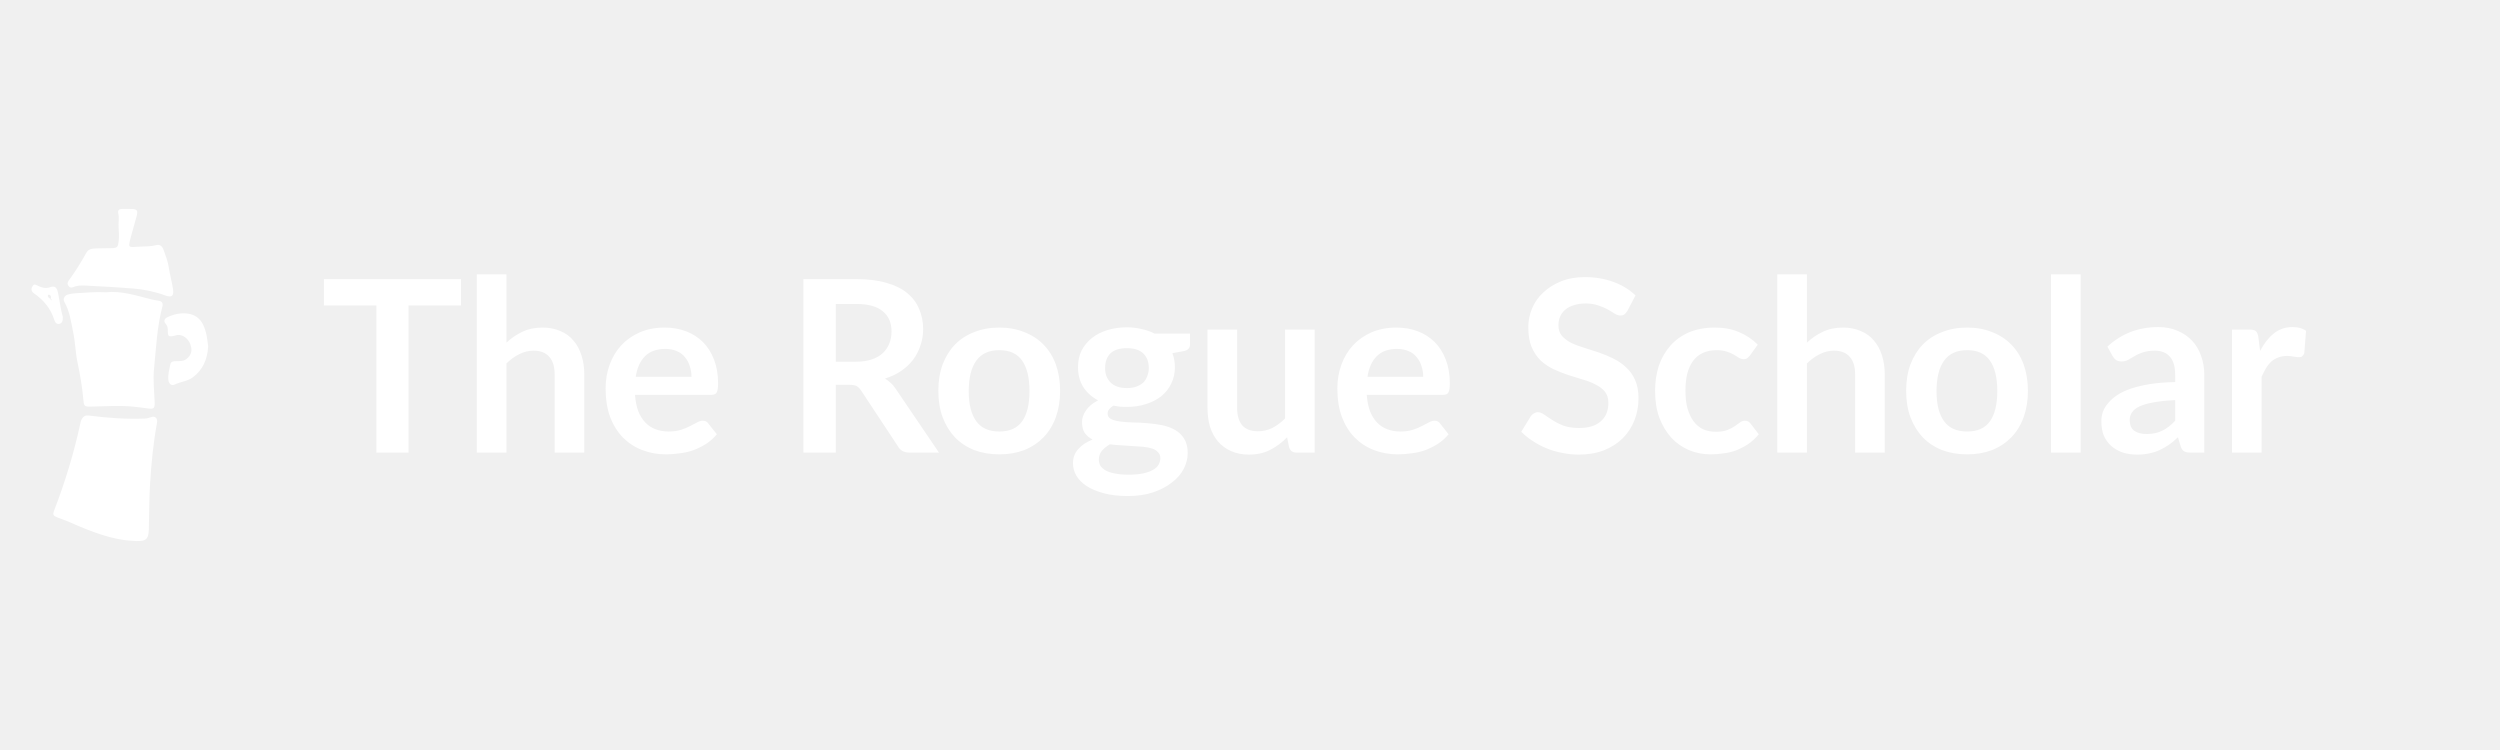
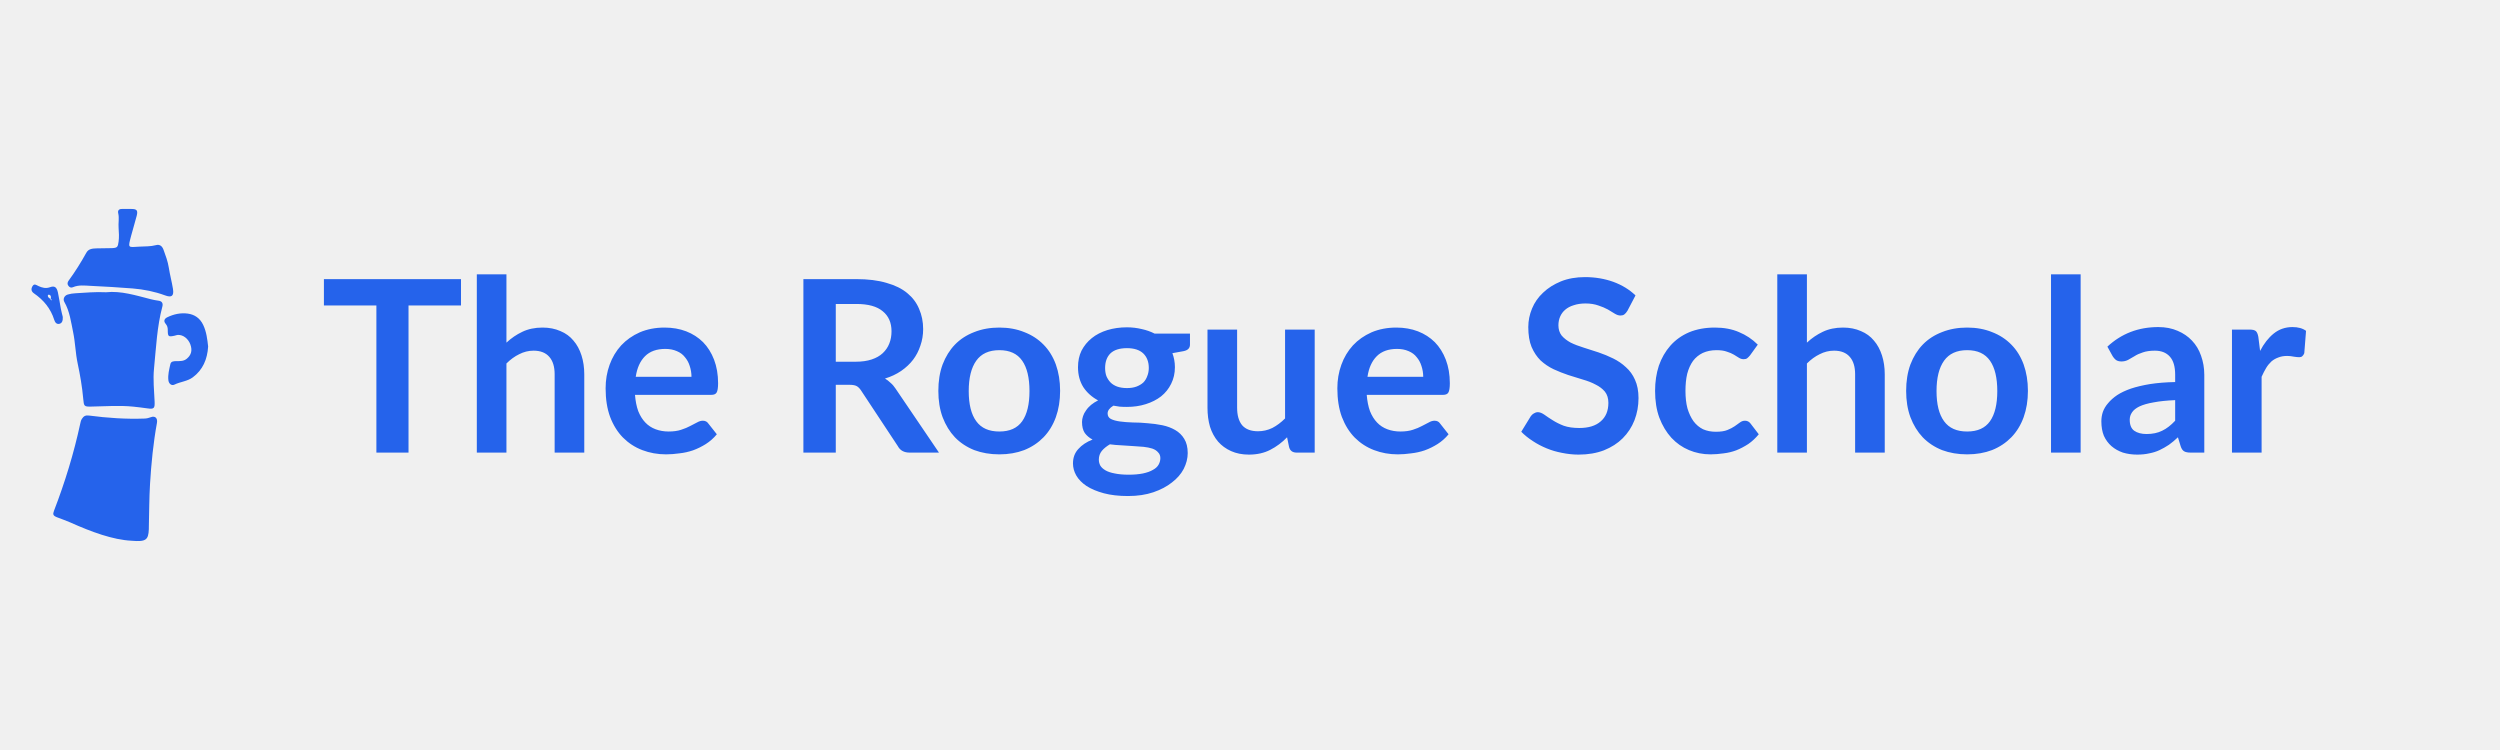
<svg xmlns="http://www.w3.org/2000/svg" width="100%" height="100%" viewBox="0 0 250 75" version="1.1" xml:space="preserve" style="fill-rule:evenodd;clip-rule:evenodd;stroke-linejoin:round;stroke-miterlimit:2;">
  <g transform="matrix(1,0,0,1,-1115.3,-1716.77)">
    <g transform="matrix(1.60684,0,0,1.60684,1147.34,1762.03)">
      <g>
-         <text x="0px" y="0px" style="font-family:'Lato-Bold', 'Lato', sans-serif;font-weight:700;font-size:14.936px;fill:white;">The Rogue Scholar</text>
+         <text x="0px" y="0px" style="font-family:'Lato-Bold', 'Lato', sans-serif;font-weight:700;font-size:14.936px;fill:rgb(37,99,235);">The Rogue Scholar</text>
      </g>
    </g>
-     <g transform="matrix(0.770204,0,0,0.813602,254.263,326.992)">
-       <g transform="matrix(0.872032,0,0,0.872032,1137.53,1774.54)">
+     <g transform="matrix(0.671643,0,0,0.709487,1130.39,1770.76)">
+       <g>
        <g>
-           <path d="M0,-17.297C-0.305,-17.189 -0.6,-17.116 -0.918,-17.104C-3.699,-17.003 -6.467,-17.187 -9.224,-17.528C-9.727,-17.591 -10.014,-17.453 -10.277,-17.057C-10.421,-16.84 -10.468,-16.618 -10.522,-16.378C-11.475,-12.19 -12.797,-8.119 -14.413,-4.143C-14.634,-3.601 -14.582,-3.42 -13.992,-3.194C-13.337,-2.943 -12.665,-2.742 -12.015,-2.466C-8.864,-1.131 -5.652,-0.007 -2.87,0.119C-0.719,0.294 -0.381,-0.005 -0.309,-1.492C-0.302,-1.633 -0.308,-1.774 -0.304,-1.915C-0.25,-3.918 -0.256,-5.926 -0.127,-7.924C0.058,-10.796 0.354,-13.659 0.9,-16.49C1.027,-17.151 0.638,-17.523 0,-17.297" style="fill:white;fill-rule:nonzero;" />
+           <path d="M0,-17.297C-0.305,-17.189 -0.6,-17.116 -0.918,-17.104C-3.699,-17.003 -6.467,-17.187 -9.224,-17.528C-9.727,-17.591 -10.014,-17.453 -10.277,-17.057C-10.421,-16.84 -10.468,-16.618 -10.522,-16.378C-11.475,-12.19 -12.797,-8.119 -14.413,-4.143C-14.634,-3.601 -14.582,-3.42 -13.992,-3.194C-13.337,-2.943 -12.665,-2.742 -12.015,-2.466C-8.864,-1.131 -5.652,-0.007 -2.87,0.119C-0.719,0.294 -0.381,-0.005 -0.309,-1.492C-0.302,-1.633 -0.308,-1.774 -0.304,-1.915C-0.25,-3.918 -0.256,-5.926 -0.127,-7.924C0.058,-10.796 0.354,-13.659 0.9,-16.49C1.027,-17.151 0.638,-17.523 0,-17.297" style="fill:rgb(37,99,235);fill-rule:nonzero;" />
          <g transform="matrix(1,0,0,1,1.15821,-19.8273)">
-             <path d="M0,-13.883C-0.383,-13.935 -0.76,-13.996 -1.137,-14.087C-3.387,-14.63 -5.618,-15.306 -7.834,-15.077C-9.455,-15.158 -10.924,-15.007 -12.396,-14.935C-12.779,-14.917 -13.17,-14.863 -13.538,-14.758C-14.053,-14.61 -14.289,-14.113 -14.044,-13.71C-13.243,-12.39 -13.053,-10.884 -12.732,-9.424C-12.416,-7.986 -12.391,-6.5 -12.065,-5.055C-11.694,-3.411 -11.392,-1.747 -11.234,-0.066C-11.135,0.99 -11.103,1.053 -10.072,1.037C-7.969,1.005 -5.867,0.844 -3.762,1.047C-3.063,1.114 -2.368,1.199 -1.672,1.291C-0.684,1.423 -0.561,1.282 -0.607,0.308C-0.679,-1.234 -0.857,-2.77 -0.694,-4.321C-0.384,-7.251 -0.255,-10.206 0.549,-13.066C0.688,-13.559 0.452,-13.821 0,-13.883" style="fill:white;fill-rule:nonzero;" />
+             <path d="M0,-13.883C-0.383,-13.935 -0.76,-13.996 -1.137,-14.087C-3.387,-14.63 -5.618,-15.306 -7.834,-15.077C-9.455,-15.158 -10.924,-15.007 -12.396,-14.935C-12.779,-14.917 -13.17,-14.863 -13.538,-14.758C-14.053,-14.61 -14.289,-14.113 -14.044,-13.71C-13.243,-12.39 -13.053,-10.884 -12.732,-9.424C-12.416,-7.986 -12.391,-6.5 -12.065,-5.055C-11.694,-3.411 -11.392,-1.747 -11.234,-0.066C-11.135,0.99 -11.103,1.053 -10.072,1.037C-7.969,1.005 -5.867,0.844 -3.762,1.047C-3.063,1.114 -2.368,1.199 -1.672,1.291C-0.684,1.423 -0.561,1.282 -0.607,0.308C-0.679,-1.234 -0.857,-2.77 -0.694,-4.321C-0.384,-7.251 -0.255,-10.206 0.549,-13.066C0.688,-13.559 0.452,-13.821 0,-13.883" style="fill:rgb(37,99,235);fill-rule:nonzero;" />
          </g>
          <g transform="matrix(1,0,0,1,-11.6051,-45.1704)">
-             <path d="M0,9.554C0.846,9.208 1.724,9.321 2.6,9.362C4.701,9.46 6.801,9.569 8.899,9.731C10.553,9.859 12.165,10.165 13.727,10.711C14.694,11.049 15.063,10.799 14.888,9.778C14.716,8.776 14.433,7.792 14.268,6.789C14.123,5.911 13.802,5.103 13.487,4.284C13.278,3.74 12.912,3.481 12.345,3.627C11.55,3.831 10.738,3.789 9.934,3.834C8.142,3.933 8.174,4.097 8.664,2.297C8.922,1.349 9.246,0.419 9.496,-0.531C9.691,-1.273 9.506,-1.469 8.72,-1.474C8.264,-1.476 7.808,-1.467 7.352,-1.481C6.917,-1.495 6.626,-1.317 6.739,-0.869C6.917,-0.166 6.728,0.532 6.797,1.229C6.846,1.861 6.884,2.493 6.796,3.124C6.687,3.911 6.598,4.01 5.802,4.047C5.03,4.082 4.255,4.045 3.484,4.081C2.926,4.106 2.327,4.123 1.995,4.69C1.196,6.054 0.328,7.371 -0.64,8.622C-0.826,8.863 -0.886,9.121 -0.657,9.386C-0.473,9.599 -0.261,9.661 0,9.554" style="fill:white;fill-rule:nonzero;" />
+             <path d="M0,9.554C0.846,9.208 1.724,9.321 2.6,9.362C4.701,9.46 6.801,9.569 8.899,9.731C10.553,9.859 12.165,10.165 13.727,10.711C14.694,11.049 15.063,10.799 14.888,9.778C14.716,8.776 14.433,7.792 14.268,6.789C14.123,5.911 13.802,5.103 13.487,4.284C13.278,3.74 12.912,3.481 12.345,3.627C11.55,3.831 10.738,3.789 9.934,3.834C8.142,3.933 8.174,4.097 8.664,2.297C8.922,1.349 9.246,0.419 9.496,-0.531C9.691,-1.273 9.506,-1.469 8.72,-1.474C8.264,-1.476 7.808,-1.467 7.352,-1.481C6.917,-1.495 6.626,-1.317 6.739,-0.869C6.917,-0.166 6.728,0.532 6.797,1.229C6.846,1.861 6.884,2.493 6.796,3.124C6.687,3.911 6.598,4.01 5.802,4.047C5.03,4.082 4.255,4.045 3.484,4.081C2.926,4.106 2.327,4.123 1.995,4.69C1.196,6.054 0.328,7.371 -0.64,8.622C-0.826,8.863 -0.886,9.121 -0.657,9.386C-0.473,9.599 -0.261,9.661 0,9.554" style="fill:rgb(37,99,235);fill-rule:nonzero;" />
          </g>
          <g transform="matrix(1,0,0,1,7.79788,-23.4395)">
-             <path d="M0,-6.839C-0.49,-7.83 -1.312,-8.329 -2.308,-8.457C-3.353,-8.592 -4.405,-8.384 -5.374,-7.932C-5.781,-7.742 -5.961,-7.407 -5.593,-7.007C-5.364,-6.756 -5.286,-6.486 -5.286,-6.147C-5.287,-5.206 -5.196,-5.148 -4.247,-5.346C-4.11,-5.375 -3.978,-5.434 -3.84,-5.446C-3.043,-5.519 -2.235,-4.945 -1.916,-4.091C-1.599,-3.241 -1.795,-2.582 -2.511,-2.057C-2.97,-1.721 -3.506,-1.767 -4.025,-1.758C-4.393,-1.752 -4.804,-1.735 -4.896,-1.344C-5.07,-0.598 -5.29,0.159 -5.194,0.94C-5.135,1.423 -4.725,1.753 -4.296,1.554C-3.403,1.139 -2.367,1.094 -1.556,0.522C-0.078,-0.519 0.608,-2.005 0.724,-3.815C0.603,-4.835 0.483,-5.863 0,-6.839" style="fill:white;fill-rule:nonzero;" />
+             <path d="M0,-6.839C-0.49,-7.83 -1.312,-8.329 -2.308,-8.457C-3.353,-8.592 -4.405,-8.384 -5.374,-7.932C-5.781,-7.742 -5.961,-7.407 -5.593,-7.007C-5.364,-6.756 -5.286,-6.486 -5.286,-6.147C-5.287,-5.206 -5.196,-5.148 -4.247,-5.346C-4.11,-5.375 -3.978,-5.434 -3.84,-5.446C-3.043,-5.519 -2.235,-4.945 -1.916,-4.091C-1.599,-3.241 -1.795,-2.582 -2.511,-2.057C-2.97,-1.721 -3.506,-1.767 -4.025,-1.758C-4.393,-1.752 -4.804,-1.735 -4.896,-1.344C-5.07,-0.598 -5.29,0.159 -5.194,0.94C-5.135,1.423 -4.725,1.753 -4.296,1.554C-3.403,1.139 -2.367,1.094 -1.556,0.522C-0.078,-0.519 0.608,-2.005 0.724,-3.815C0.603,-4.835 0.483,-5.863 0,-6.839" style="fill:rgb(37,99,235);fill-rule:nonzero;" />
          </g>
          <g transform="matrix(1,0,0,1,-14.8733,-32.7396)">
-             <path d="M0,-1.061L-0.118,-1.247C-0.312,-1.372 -0.535,-1.487 -0.453,-1.779C-0.445,-1.808 -0.324,-1.835 -0.271,-1.818C0.032,-1.717 0.006,-1.477 -0.041,-1.232C0.008,-1.194 0.09,-1.161 0.098,-1.115C0.114,-1.029 0.044,-0.996 0,-1.061M1.267,2.28C1.66,2.18 1.777,1.837 1.754,1.314C1.677,1.007 1.549,0.571 1.459,0.128C1.307,-0.624 1.208,-1.389 1.03,-2.135C0.848,-2.895 0.534,-3.111 -0.16,-2.873C-0.79,-2.658 -1.34,-2.809 -1.882,-3.046C-2.213,-3.19 -2.496,-3.446 -2.768,-3.002C-3.012,-2.604 -2.921,-2.262 -2.54,-2.013C-1.122,-1.088 -0.052,0.11 0.488,1.743C0.606,2.101 0.854,2.385 1.267,2.28" style="fill:white;fill-rule:nonzero;" />
+             <path d="M0,-1.061L-0.118,-1.247C-0.312,-1.372 -0.535,-1.487 -0.453,-1.779C-0.445,-1.808 -0.324,-1.835 -0.271,-1.818C0.032,-1.717 0.006,-1.477 -0.041,-1.232C0.008,-1.194 0.09,-1.161 0.098,-1.115C0.114,-1.029 0.044,-0.996 0,-1.061M1.267,2.28C1.66,2.18 1.777,1.837 1.754,1.314C1.677,1.007 1.549,0.571 1.459,0.128C1.307,-0.624 1.208,-1.389 1.03,-2.135C0.848,-2.895 0.534,-3.111 -0.16,-2.873C-0.79,-2.658 -1.34,-2.809 -1.882,-3.046C-2.213,-3.19 -2.496,-3.446 -2.768,-3.002C-3.012,-2.604 -2.921,-2.262 -2.54,-2.013C-1.122,-1.088 -0.052,0.11 0.488,1.743C0.606,2.101 0.854,2.385 1.267,2.28" style="fill:rgb(37,99,235);fill-rule:nonzero;" />
          </g>
        </g>
      </g>
    </g>
  </g>
</svg>
